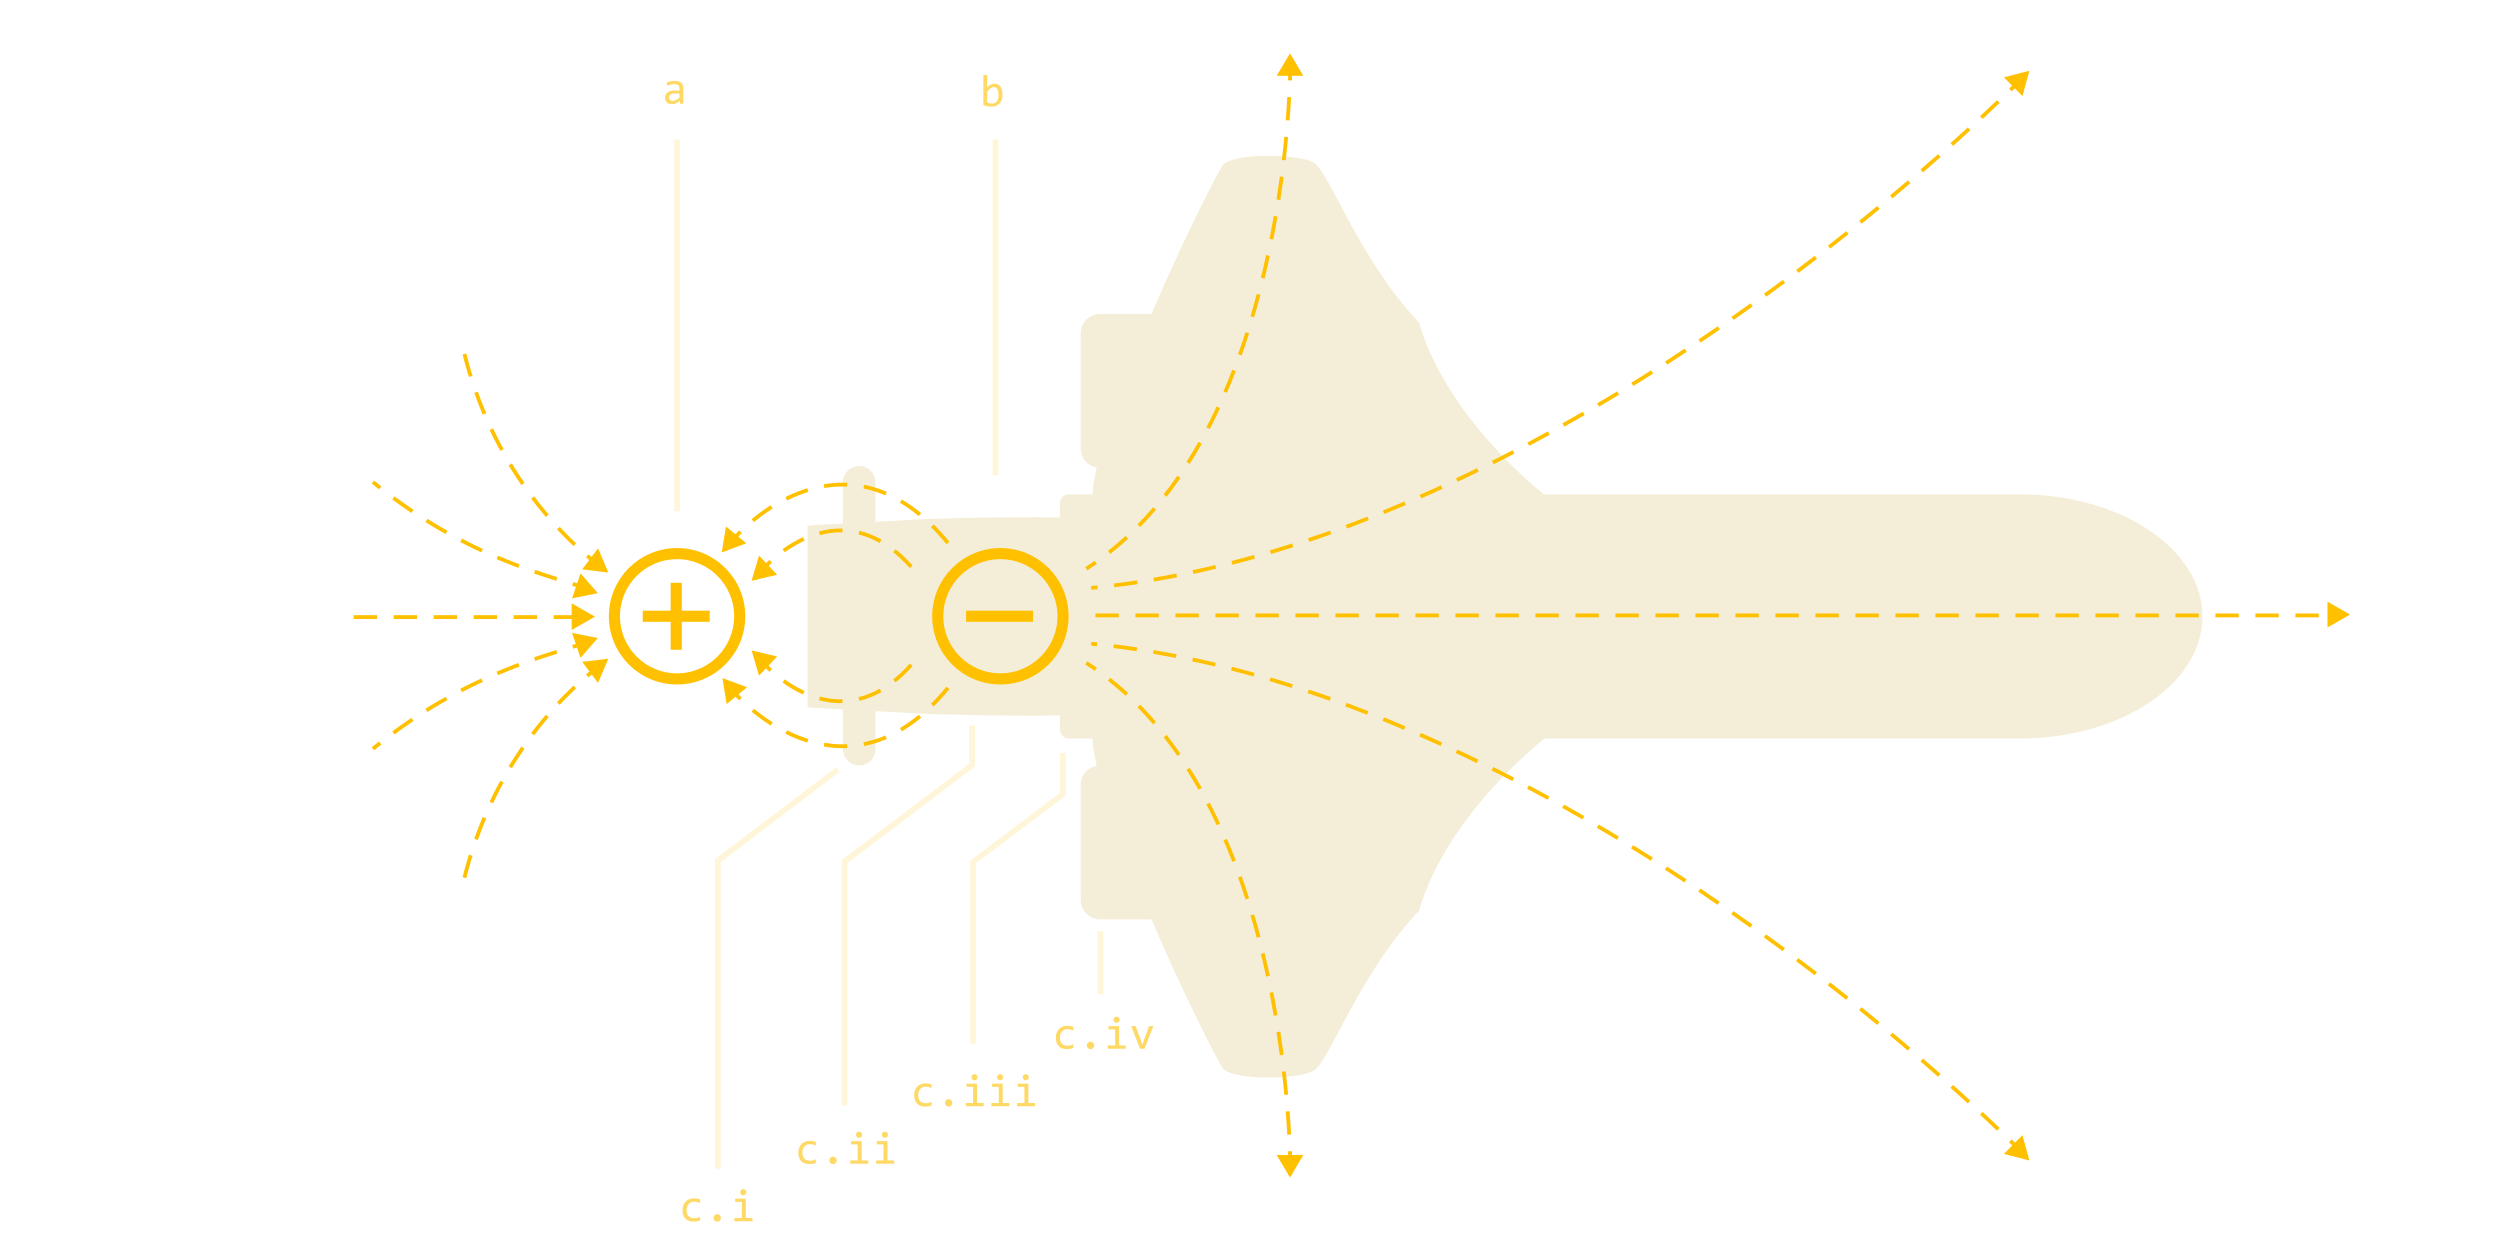
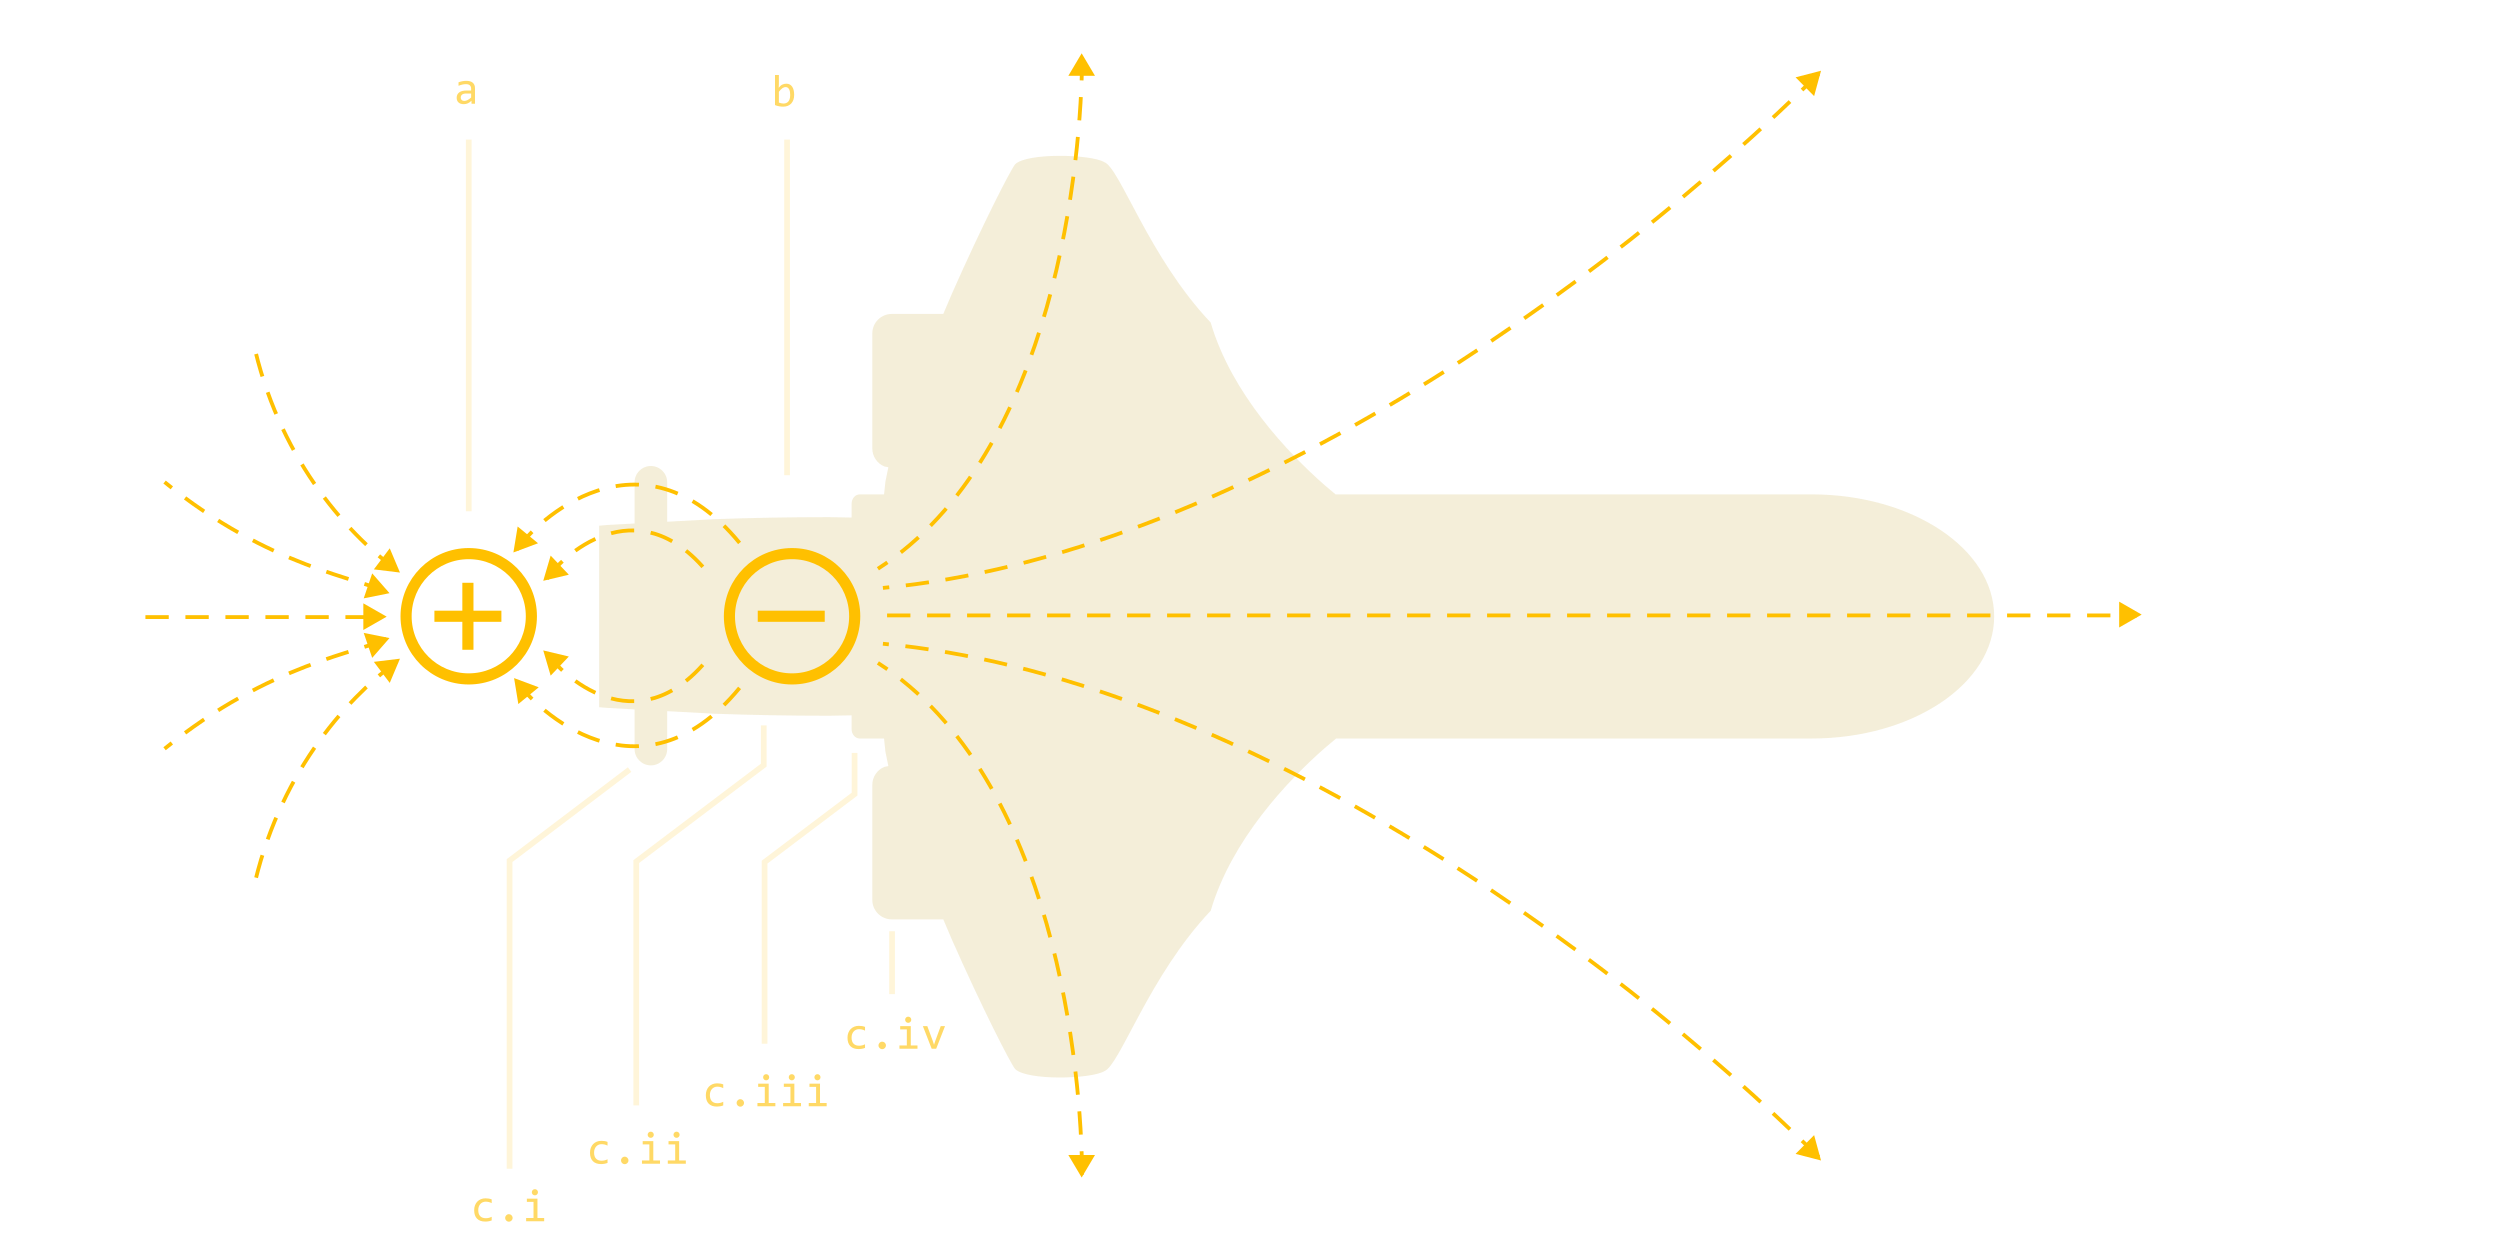
- <svg xmlns="http://www.w3.org/2000/svg" viewBox="0 500 3000 1500" preserveAspectRatio="xMidYMid meet">
+ <svg xmlns="http://www.w3.org/2000/svg" viewBox="250 500 3000 1500" preserveAspectRatio="xMidYMid meet">
  <style>
  .flux {
    stroke-dasharray: 28 20;
    animation: flux-move 6s linear infinite;
  }

  @keyframes flux-move {
    from { stroke-dashoffset: 0; }
    to   { stroke-dashoffset: -288; }
  }

    .reverse {
  animation-direction: reverse;
}
  
  </style>
  <defs>
  
  </defs>
  <g>
    <path d="M1167.5 1752.5 1167.5 1534.53 1275.5 1452.97 1275.5 1403.5" stroke="#FFC000" stroke-width="6.875" stroke-miterlimit="8" stroke-opacity="0.15" fill="none" fill-rule="evenodd" />
    <path d="M1013.5 1826.5 1013.5 1533.89 1166.5 1418.18 1166.5 1370.5" stroke="#FFC000" stroke-width="6.875" stroke-miterlimit="8" stroke-opacity="0.15" fill="none" fill-rule="evenodd" />
    <path d="M861.5 1902.5 861.5 1532.68 1005.5 1423.5" stroke="#FFC000" stroke-width="6.875" stroke-miterlimit="8" stroke-opacity="0.15" fill="none" fill-rule="evenodd" />
    <path d="M2643 1239.73C2643 1320.63 2544.92 1386.22 2423.94 1386.22L2423.86 1386.21 2423.82 1386.22 1853.31 1386.22 1839.43 1397.93C1795.42 1436.61 1727.78 1507.76 1702.82 1592.94 1628.37 1671.52 1593.75 1778.92 1575.06 1785.47 1566.92 1790.27 1543.7 1793.11 1520.76 1793 1497.82 1792.89 1475.17 1789.83 1468.16 1782.85 1462.19 1775.48 1427.7 1707.68 1392.49 1628.01L1381.94 1603.27 1320.17 1603.27C1307.25 1603.27 1296.78 1592.8 1296.78 1579.89L1296.78 1441.84C1296.78 1432.16 1302.67 1423.85 1311.06 1420.3L1316.02 1419.3 1312.47 1401.95 1310.85 1386.22 1281.69 1386.22C1276.29 1386.22 1271.92 1381.17 1271.92 1374.95L1271.92 1358.41 1244.58 1358.89C1197.55 1358.89 1151.65 1358.06 1107.31 1356.47L1050.61 1353.39 1050.61 1398.9C1050.61 1409.7 1041.85 1418.46 1031.05 1418.46 1020.25 1418.46 1011.49 1409.7 1011.49 1398.9L1011.49 1351.27 979.452 1349.53 969 1348.65 969 1130.82 979.452 1129.94 1011.49 1128.2 1011.49 1078.77C1011.49 1067.96 1020.25 1059.21 1031.05 1059.21 1041.85 1059.21 1050.61 1067.96 1050.61 1078.77L1050.61 1126.07 1107.31 1123C1151.65 1121.41 1197.55 1120.57 1244.58 1120.57L1271.92 1121.06 1271.92 1104.52C1271.92 1098.3 1276.29 1093.25 1281.69 1093.25L1310.9 1093.25 1312.47 1078.05 1316.02 1060.7 1311.06 1059.7C1302.67 1056.15 1296.78 1047.84 1296.78 1038.16L1296.78 900.11C1296.78 887.196 1307.25 876.728 1320.17 876.728L1381.94 876.728 1392.49 851.989C1427.7 772.319 1462.19 704.52 1468.16 697.153 1482.18 683.183 1558.78 684.929 1575.06 694.533 1593.75 701.082 1628.37 808.476 1702.82 887.057 1727.78 972.241 1795.42 1043.39 1839.43 1082.07L1852.68 1093.25 2423.82 1093.25 2423.86 1093.26 2423.94 1093.25C2544.92 1093.25 2643 1158.83 2643 1239.73Z" fill="#B88C00" fill-rule="evenodd" fill-opacity="0.15" />
    <path d="M812.5 667.5 812.5 1113.5" stroke="#FFC000" stroke-width="6.875" stroke-miterlimit="8" stroke-opacity="0.15" fill="none" fill-rule="evenodd" />
    <path d="M1194.5 667.5 1194.5 1070.26" stroke="#FFC000" stroke-width="6.875" stroke-miterlimit="8" stroke-opacity="0.15" fill="none" fill-rule="evenodd" />
    <path d="M0 0 0 75.47" stroke="#FFC000" stroke-width="6.875" stroke-miterlimit="8" stroke-opacity="0.15" fill="none" fill-rule="evenodd" transform="matrix(1 0 0 -1 1320.5 1692.97)" />
    <path d="M1192.73 604.48C1192.14 604.48 1191.54 604.573 1190.94 604.76 1190.33 604.947 1189.7 605.258 1189.05 605.693 1188.39 606.129 1187.71 606.707 1186.98 607.427 1186.26 608.147 1185.49 609.04 1184.66 610.107L1184.66 623.093C1185.58 623.449 1186.51 623.729 1187.45 623.933 1188.4 624.138 1189.3 624.24 1190.16 624.24 1191.23 624.24 1192.26 624.071 1193.23 623.733 1194.2 623.396 1195.06 622.831 1195.8 622.04 1196.54 621.249 1197.13 620.2 1197.57 618.893 1198.01 617.587 1198.23 615.964 1198.23 614.027 1198.23 612.622 1198.13 611.333 1197.92 610.16 1197.71 608.987 1197.39 607.982 1196.94 607.147 1196.5 606.311 1195.92 605.658 1195.23 605.187 1194.53 604.716 1193.7 604.48 1192.73 604.48ZM1180 590 1184.66 590 1184.66 600.373 1184.45 605.333C1185.79 603.538 1187.22 602.271 1188.75 601.534 1190.28 600.796 1191.92 600.427 1193.67 600.427 1195.21 600.427 1196.56 600.747 1197.72 601.387 1198.88 602.027 1199.85 602.929 1200.64 604.093 1201.43 605.258 1202.02 606.662 1202.41 608.307 1202.8 609.951 1203 611.787 1203 613.813 1203 616.035 1202.69 618.022 1202.08 619.773 1201.46 621.524 1200.58 623.009 1199.45 624.227 1198.31 625.444 1196.93 626.378 1195.31 627.026 1193.68 627.675 1191.85 628 1189.81 628 1188.22 628 1186.59 627.849 1184.93 627.547 1183.27 627.244 1181.63 626.764 1180 626.107Z" fill="#FFC000" fill-rule="evenodd" fill-opacity="0.6" />
    <path d="M809.478 612.212C808.327 612.212 807.335 612.328 806.502 612.562 805.67 612.795 804.988 613.127 804.456 613.558 803.925 613.989 803.531 614.505 803.274 615.106 803.017 615.707 802.889 616.385 802.889 617.138 802.889 617.659 802.969 618.157 803.128 618.633 803.287 619.108 803.544 619.53 803.898 619.898 804.253 620.266 804.713 620.558 805.28 620.773 805.847 620.988 806.538 621.096 807.353 621.096 808.415 621.096 809.633 620.769 811.006 620.114 812.379 619.458 813.827 618.422 815.35 617.004L815.35 612.212ZM809.584 597C811.196 597 812.649 597.18 813.942 597.539 815.235 597.898 816.329 598.445 817.223 599.181 818.118 599.917 818.804 600.841 819.282 601.954 819.761 603.067 820 604.377 820 605.885L820 624.516 815.855 624.516 815.749 620.881C814.296 622.335 812.822 623.385 811.325 624.031 809.828 624.677 808.256 625 806.608 625 805.085 625 803.783 624.802 802.703 624.408 801.622 624.013 800.732 623.47 800.033 622.779 799.333 622.088 798.819 621.276 798.491 620.342 798.164 619.409 798 618.395 798 617.3 798 614.59 798.996 612.467 800.989 610.933 802.982 609.398 805.926 608.631 809.823 608.631L815.35 608.631 815.35 606.262C815.35 604.664 814.845 603.385 813.836 602.425 812.826 601.465 811.285 600.985 809.212 600.985 807.707 600.985 806.223 601.155 804.762 601.497 803.301 601.837 801.791 602.322 800.232 602.95L800.232 598.723C800.816 598.508 801.467 598.297 802.185 598.091 802.902 597.884 803.659 597.7 804.456 597.539 805.253 597.377 806.086 597.247 806.954 597.148 807.822 597.05 808.699 597 809.584 597Z" fill="#FFC000" fill-rule="evenodd" fill-opacity="0.6" />
    <path d="M860.664 1957C861.274 1957 861.852 1957.12 862.399 1957.35 862.946 1957.59 863.421 1957.91 863.824 1958.32 864.228 1958.74 864.546 1959.22 864.779 1959.77 865.012 1960.32 865.129 1960.91 865.129 1961.54 865.129 1962.15 865.012 1962.73 864.779 1963.27 864.546 1963.81 864.228 1964.28 863.824 1964.69 863.421 1965.09 862.946 1965.41 862.399 1965.65 861.852 1965.88 861.274 1966 860.664 1966 860.036 1966 859.453 1965.88 858.915 1965.65 858.378 1965.41 857.907 1965.09 857.503 1964.69 857.1 1964.28 856.782 1963.81 856.549 1963.27 856.315 1962.73 856.199 1962.15 856.199 1961.54 856.199 1960.91 856.315 1960.32 856.549 1959.77 856.782 1959.22 857.1 1958.74 857.503 1958.32 857.907 1957.91 858.378 1957.59 858.915 1957.35 859.453 1957.12 860.036 1957 860.664 1957ZM882.235 1938.38 894.958 1938.38 894.958 1961.59 903 1961.59 903 1965.51 881.348 1965.51 881.348 1961.59 890.224 1961.59 890.224 1942.27 882.235 1942.27ZM832.61 1938C834.009 1938 835.318 1938.1 836.537 1938.3 837.756 1938.5 838.922 1938.82 840.034 1939.27L840.034 1943.76C838.868 1943.14 837.68 1942.7 836.47 1942.42 835.259 1942.14 834.009 1942 832.718 1942 831.516 1942 830.382 1942.23 829.315 1942.69 828.248 1943.15 827.311 1943.81 826.504 1944.68 825.698 1945.54 825.061 1946.59 824.595 1947.84 824.128 1949.08 823.895 1950.49 823.895 1952.05 823.895 1955.33 824.689 1957.79 826.276 1959.42 827.863 1961.05 830.064 1961.86 832.879 1961.86 834.152 1961.86 835.385 1961.72 836.577 1961.43 837.77 1961.14 838.922 1960.71 840.034 1960.14L840.034 1964.51C838.814 1964.98 837.564 1965.33 836.282 1965.55 835 1965.78 833.677 1965.89 832.314 1965.89 828.046 1965.89 824.761 1964.73 822.456 1962.41 820.152 1960.08 819 1956.68 819 1952.22 819 1950.07 819.332 1948.13 819.995 1946.38 820.659 1944.63 821.591 1943.14 822.793 1941.89 823.994 1940.65 825.429 1939.69 827.096 1939.01 828.764 1938.34 830.602 1938 832.61 1938ZM891.864 1927C892.385 1927 892.869 1927.09 893.317 1927.28 893.765 1927.47 894.155 1927.74 894.487 1928.08 894.819 1928.42 895.079 1928.82 895.267 1929.26 895.455 1929.7 895.549 1930.18 895.549 1930.7 895.549 1931.21 895.455 1931.68 895.267 1932.14 895.079 1932.59 894.819 1932.98 894.487 1933.32 894.155 1933.67 893.765 1933.93 893.317 1934.12 892.869 1934.31 892.385 1934.41 891.864 1934.41 891.345 1934.41 890.86 1934.31 890.412 1934.12 889.964 1933.93 889.574 1933.67 889.242 1933.32 888.91 1932.98 888.65 1932.59 888.462 1932.14 888.274 1931.68 888.18 1931.21 888.18 1930.7 888.18 1930.18 888.274 1929.7 888.462 1929.26 888.65 1928.82 888.91 1928.42 889.242 1928.08 889.574 1927.74 889.964 1927.47 890.412 1927.28 890.86 1927.09 891.345 1927 891.864 1927Z" fill="#FFC000" fill-rule="evenodd" fill-opacity="0.6" />
    <path d="M999.669 1888C1000.28 1888 1000.86 1888.12 1001.4 1888.35 1001.95 1888.59 1002.43 1888.91 1002.83 1889.32 1003.23 1889.74 1003.55 1890.22 1003.78 1890.77 1004.02 1891.32 1004.13 1891.91 1004.13 1892.54 1004.13 1893.15 1004.02 1893.73 1003.78 1894.27 1003.55 1894.81 1003.23 1895.28 1002.83 1895.69 1002.43 1896.09 1001.95 1896.41 1001.4 1896.65 1000.86 1896.88 1000.28 1897 999.669 1897 999.041 1897 998.459 1896.88 997.921 1896.65 997.382 1896.41 996.912 1896.09 996.508 1895.69 996.105 1895.28 995.786 1894.81 995.553 1894.27 995.32 1893.73 995.204 1893.15 995.204 1892.54 995.204 1891.91 995.32 1891.32 995.553 1890.77 995.786 1890.22 996.105 1889.74 996.508 1889.32 996.912 1888.91 997.382 1888.59 997.921 1888.35 998.459 1888.12 999.041 1888 999.669 1888ZM1052.23 1869.38 1064.96 1869.38 1064.96 1892.59 1073 1892.59 1073 1896.51 1051.35 1896.51 1051.35 1892.59 1060.22 1892.59 1060.22 1873.27 1052.23 1873.27ZM1021.24 1869.38 1033.97 1869.38 1033.97 1892.59 1042.01 1892.59 1042.01 1896.51 1020.36 1896.51 1020.36 1892.59 1029.23 1892.59 1029.23 1873.27 1021.24 1873.27ZM971.612 1869C973.011 1869 974.32 1869.1 975.539 1869.3 976.759 1869.5 977.924 1869.82 979.036 1870.27L979.036 1874.76C977.871 1874.14 976.683 1873.7 975.472 1873.42 974.261 1873.14 973.011 1873 971.719 1873 970.518 1873 969.384 1873.23 968.316 1873.69 967.249 1874.15 966.312 1874.81 965.505 1875.68 964.698 1876.54 964.062 1877.59 963.595 1878.84 963.129 1880.08 962.896 1881.49 962.896 1883.05 962.896 1886.33 963.69 1888.79 965.277 1890.42 966.864 1892.05 969.065 1892.87 971.881 1892.87 973.154 1892.87 974.387 1892.72 975.58 1892.43 976.772 1892.14 977.924 1891.71 979.036 1891.14L979.036 1895.51C977.817 1895.98 976.566 1896.33 975.284 1896.55 974.001 1896.78 972.679 1896.89 971.316 1896.89 967.048 1896.89 963.761 1895.73 961.457 1893.41 959.152 1891.08 958 1887.68 958 1883.22 958 1881.07 958.332 1879.13 958.995 1877.38 959.659 1875.63 960.592 1874.14 961.793 1872.89 962.995 1871.65 964.429 1870.69 966.097 1870.01 967.765 1869.34 969.603 1869 971.612 1869ZM1061.86 1858C1062.38 1858 1062.87 1858.09 1063.32 1858.28 1063.76 1858.47 1064.15 1858.74 1064.49 1859.08 1064.82 1859.42 1065.08 1859.82 1065.27 1860.26 1065.45 1860.7 1065.55 1861.18 1065.55 1861.7 1065.55 1862.21 1065.45 1862.68 1065.27 1863.13 1065.08 1863.59 1064.82 1863.98 1064.49 1864.32 1064.15 1864.67 1063.76 1864.93 1063.32 1865.12 1062.87 1865.31 1062.38 1865.41 1061.86 1865.41 1061.34 1865.41 1060.86 1865.31 1060.41 1865.12 1059.96 1864.93 1059.57 1864.67 1059.24 1864.32 1058.91 1863.98 1058.65 1863.59 1058.46 1863.13 1058.27 1862.68 1058.18 1862.21 1058.18 1861.7 1058.18 1861.18 1058.27 1860.7 1058.46 1860.26 1058.65 1859.82 1058.91 1859.42 1059.24 1859.08 1059.57 1858.74 1059.96 1858.47 1060.41 1858.28 1060.86 1858.09 1061.34 1858 1061.86 1858ZM1030.87 1858C1031.39 1858 1031.88 1858.09 1032.33 1858.28 1032.77 1858.47 1033.16 1858.74 1033.5 1859.08 1033.83 1859.42 1034.09 1859.82 1034.28 1860.26 1034.46 1860.7 1034.56 1861.18 1034.56 1861.7 1034.56 1862.21 1034.46 1862.68 1034.28 1863.13 1034.09 1863.59 1033.83 1863.98 1033.5 1864.32 1033.16 1864.67 1032.77 1864.93 1032.33 1865.12 1031.88 1865.31 1031.39 1865.41 1030.87 1865.41 1030.35 1865.41 1029.87 1865.31 1029.42 1865.12 1028.97 1864.93 1028.58 1864.67 1028.25 1864.32 1027.92 1863.98 1027.66 1863.59 1027.47 1863.13 1027.28 1862.68 1027.19 1862.21 1027.19 1861.7 1027.19 1861.18 1027.28 1860.7 1027.47 1860.26 1027.66 1859.82 1027.92 1859.42 1028.25 1859.08 1028.58 1858.74 1028.97 1858.47 1029.42 1858.28 1029.87 1858.09 1030.35 1858 1030.87 1858Z" fill="#FFC000" fill-rule="evenodd" fill-opacity="0.6" />
    <path d="M1138.39 1819C1138.99 1819 1139.57 1819.12 1140.11 1819.35 1140.65 1819.59 1141.13 1819.91 1141.53 1820.32 1141.93 1820.74 1142.24 1821.22 1142.47 1821.77 1142.71 1822.32 1142.82 1822.91 1142.82 1823.54 1142.82 1824.15 1142.71 1824.73 1142.47 1825.27 1142.24 1825.81 1141.93 1826.28 1141.53 1826.69 1141.13 1827.09 1140.65 1827.41 1140.11 1827.65 1139.57 1827.88 1138.99 1828 1138.39 1828 1137.76 1828 1137.18 1827.88 1136.65 1827.65 1136.12 1827.41 1135.65 1827.09 1135.25 1826.69 1134.85 1826.28 1134.53 1825.81 1134.3 1825.27 1134.07 1824.73 1133.95 1824.15 1133.95 1823.54 1133.95 1822.91 1134.07 1822.32 1134.3 1821.77 1134.53 1821.22 1134.85 1820.74 1135.25 1820.32 1135.65 1819.91 1136.12 1819.59 1136.65 1819.35 1137.18 1819.12 1137.76 1819 1138.39 1819ZM1221.37 1800.38 1234.01 1800.38 1234.01 1823.59 1242 1823.59 1242 1827.51 1220.49 1827.51 1220.49 1823.59 1229.31 1823.59 1229.31 1804.27 1221.37 1804.27ZM1190.59 1800.38 1203.23 1800.38 1203.23 1823.59 1211.22 1823.59 1211.22 1827.51 1189.71 1827.51 1189.71 1823.59 1198.53 1823.59 1198.53 1804.27 1190.59 1804.27ZM1159.81 1800.38 1172.45 1800.38 1172.45 1823.59 1180.44 1823.59 1180.44 1827.51 1158.93 1827.51 1158.93 1823.59 1167.75 1823.59 1167.75 1804.27 1159.81 1804.27ZM1110.52 1800C1111.91 1800 1113.21 1800.1 1114.42 1800.3 1115.63 1800.5 1116.79 1800.82 1117.89 1801.27L1117.89 1805.76C1116.74 1805.14 1115.56 1804.7 1114.35 1804.42 1113.15 1804.14 1111.91 1804 1110.63 1804 1109.43 1804 1108.31 1804.23 1107.25 1804.69 1106.19 1805.15 1105.26 1805.81 1104.45 1806.68 1103.65 1807.54 1103.02 1808.59 1102.56 1809.84 1102.09 1811.08 1101.86 1812.49 1101.86 1814.05 1101.86 1817.33 1102.65 1819.79 1104.23 1821.42 1105.8 1823.05 1107.99 1823.86 1110.79 1823.86 1112.05 1823.86 1113.28 1823.72 1114.46 1823.43 1115.64 1823.14 1116.79 1822.71 1117.89 1822.14L1117.89 1826.51C1116.68 1826.98 1115.44 1827.33 1114.17 1827.55 1112.89 1827.78 1111.58 1827.89 1110.23 1827.89 1105.99 1827.89 1102.72 1826.73 1100.43 1824.41 1098.14 1822.08 1097 1818.68 1097 1814.22 1097 1812.07 1097.33 1810.13 1097.99 1808.38 1098.65 1806.63 1099.57 1805.14 1100.77 1803.89 1101.96 1802.65 1103.39 1801.69 1105.04 1801.01 1106.7 1800.34 1108.52 1800 1110.52 1800ZM1230.94 1789C1231.46 1789 1231.94 1789.09 1232.38 1789.28 1232.83 1789.47 1233.21 1789.74 1233.54 1790.08 1233.87 1790.42 1234.13 1790.82 1234.32 1791.26 1234.51 1791.7 1234.6 1792.18 1234.6 1792.7 1234.6 1793.21 1234.51 1793.68 1234.32 1794.13 1234.13 1794.59 1233.87 1794.98 1233.54 1795.32 1233.21 1795.67 1232.83 1795.93 1232.38 1796.12 1231.94 1796.31 1231.46 1796.41 1230.94 1796.41 1230.42 1796.41 1229.94 1796.31 1229.5 1796.12 1229.05 1795.93 1228.66 1795.67 1228.33 1795.32 1228 1794.98 1227.75 1794.59 1227.56 1794.13 1227.37 1793.68 1227.28 1793.21 1227.28 1792.7 1227.28 1792.18 1227.37 1791.7 1227.56 1791.26 1227.75 1790.82 1228 1790.42 1228.33 1790.08 1228.66 1789.74 1229.05 1789.47 1229.5 1789.28 1229.94 1789.09 1230.42 1789 1230.94 1789ZM1200.16 1789C1200.68 1789 1201.16 1789.09 1201.6 1789.28 1202.05 1789.47 1202.43 1789.74 1202.76 1790.08 1203.09 1790.42 1203.35 1790.82 1203.54 1791.26 1203.73 1791.7 1203.82 1792.18 1203.82 1792.7 1203.82 1793.21 1203.73 1793.68 1203.54 1794.13 1203.35 1794.59 1203.09 1794.98 1202.76 1795.32 1202.43 1795.67 1202.05 1795.93 1201.6 1796.12 1201.16 1796.31 1200.68 1796.41 1200.16 1796.41 1199.64 1796.41 1199.16 1796.31 1198.72 1796.12 1198.27 1795.93 1197.88 1795.67 1197.55 1795.32 1197.22 1794.98 1196.97 1794.59 1196.78 1794.13 1196.59 1793.68 1196.5 1793.21 1196.5 1792.7 1196.5 1792.18 1196.59 1791.7 1196.78 1791.26 1196.97 1790.82 1197.22 1790.42 1197.55 1790.08 1197.88 1789.74 1198.27 1789.47 1198.72 1789.28 1199.16 1789.09 1199.64 1789 1200.16 1789ZM1169.38 1789C1169.9 1789 1170.38 1789.09 1170.82 1789.28 1171.27 1789.47 1171.66 1789.74 1171.98 1790.08 1172.31 1790.42 1172.57 1790.82 1172.76 1791.26 1172.95 1791.7 1173.04 1792.18 1173.04 1792.7 1173.04 1793.21 1172.95 1793.68 1172.76 1794.13 1172.57 1794.59 1172.31 1794.98 1171.98 1795.32 1171.66 1795.67 1171.27 1795.93 1170.82 1796.12 1170.38 1796.31 1169.9 1796.41 1169.38 1796.41 1168.86 1796.41 1168.38 1796.31 1167.94 1796.12 1167.49 1795.93 1167.1 1795.67 1166.77 1795.32 1166.45 1794.98 1166.19 1794.59 1166 1794.13 1165.81 1793.68 1165.72 1793.21 1165.72 1792.7 1165.72 1792.18 1165.81 1791.7 1166 1791.26 1166.19 1790.82 1166.45 1790.42 1166.77 1790.08 1167.1 1789.74 1167.49 1789.47 1167.94 1789.28 1168.38 1789.09 1168.86 1789 1169.38 1789Z" fill="#FFC000" fill-rule="evenodd" fill-opacity="0.6" />
    <path d="M1308.65 1750C1309.26 1750 1309.84 1750.12 1310.39 1750.35 1310.93 1750.59 1311.41 1750.91 1311.81 1751.32 1312.22 1751.74 1312.53 1752.22 1312.77 1752.77 1313 1753.32 1313.12 1753.91 1313.12 1754.54 1313.12 1755.15 1313 1755.73 1312.77 1756.27 1312.53 1756.81 1312.22 1757.28 1311.81 1757.69 1311.41 1758.09 1310.93 1758.41 1310.39 1758.65 1309.84 1758.88 1309.26 1759 1308.65 1759 1308.03 1759 1307.44 1758.88 1306.91 1758.65 1306.37 1758.41 1305.9 1758.09 1305.49 1757.69 1305.09 1757.28 1304.77 1756.81 1304.54 1756.27 1304.31 1755.73 1304.19 1755.15 1304.19 1754.54 1304.19 1753.91 1304.31 1753.32 1304.54 1752.77 1304.77 1752.22 1305.09 1751.74 1305.49 1751.32 1305.9 1750.91 1306.37 1750.59 1306.91 1750.35 1307.44 1750.12 1308.03 1750 1308.65 1750ZM1357.46 1731.38 1362.78 1731.38 1369.4 1749.32 1370.82 1753.7 1372.3 1749.22 1378.86 1731.38 1384 1731.38 1373.41 1758.51 1368.03 1758.51ZM1330.22 1731.38 1342.94 1731.38 1342.94 1754.59 1350.98 1754.59 1350.98 1758.51 1329.33 1758.51 1329.33 1754.59 1338.21 1754.59 1338.21 1735.27 1330.22 1735.27ZM1280.61 1731C1282 1731 1283.31 1731.1 1284.53 1731.3 1285.75 1731.5 1286.92 1731.82 1288.03 1732.27L1288.03 1736.76C1286.86 1736.14 1285.68 1735.7 1284.47 1735.42 1283.26 1735.14 1282 1735 1280.71 1735 1279.51 1735 1278.38 1735.23 1277.31 1735.69 1276.25 1736.15 1275.31 1736.81 1274.5 1737.68 1273.7 1738.54 1273.06 1739.59 1272.59 1740.84 1272.13 1742.08 1271.89 1743.49 1271.89 1745.05 1271.89 1748.33 1272.69 1750.79 1274.27 1752.42 1275.86 1754.05 1278.06 1754.86 1280.88 1754.86 1282.15 1754.86 1283.38 1754.72 1284.57 1754.43 1285.77 1754.14 1286.92 1753.71 1288.03 1753.14L1288.03 1757.51C1286.81 1757.98 1285.56 1758.33 1284.28 1758.55 1283 1758.78 1281.67 1758.89 1280.31 1758.89 1276.04 1758.89 1272.76 1757.73 1270.46 1755.41 1268.15 1753.08 1267 1749.68 1267 1745.22 1267 1743.07 1267.33 1741.13 1267.99 1739.38 1268.66 1737.63 1269.59 1736.14 1270.79 1734.89 1271.99 1733.65 1273.43 1732.69 1275.09 1732.01 1276.76 1731.34 1278.6 1731 1280.61 1731ZM1339.85 1720C1340.37 1720 1340.85 1720.09 1341.3 1720.28 1341.75 1720.47 1342.14 1720.74 1342.47 1721.08 1342.8 1721.42 1343.06 1721.82 1343.25 1722.26 1343.44 1722.7 1343.53 1723.18 1343.53 1723.7 1343.53 1724.21 1343.44 1724.68 1343.25 1725.14 1343.06 1725.59 1342.8 1725.98 1342.47 1726.32 1342.14 1726.67 1341.75 1726.93 1341.3 1727.12 1340.85 1727.31 1340.37 1727.41 1339.85 1727.41 1339.33 1727.41 1338.84 1727.31 1338.39 1727.12 1337.95 1726.93 1337.56 1726.67 1337.22 1726.32 1336.89 1725.98 1336.63 1725.59 1336.44 1725.14 1336.26 1724.68 1336.16 1724.21 1336.16 1723.7 1336.16 1723.18 1336.26 1722.7 1336.44 1722.26 1336.63 1721.82 1336.89 1721.42 1337.22 1721.08 1337.56 1720.74 1337.95 1720.47 1338.39 1720.28 1338.84 1720.09 1339.33 1720 1339.85 1720Z" fill="#FFC000" fill-rule="evenodd" fill-opacity="0.6" />
    <path class="flux" d="M1314.5 1238.5 2814.36 1238.5" stroke="#FFC000" stroke-width="4.583" stroke-miterlimit="8" fill="none" fill-rule="evenodd" />
    <path class="flux" d="M424.5 1240.5 710.287 1240.5" stroke="#FFC000" stroke-width="4.583" stroke-miterlimit="8" fill="none" fill-rule="evenodd" />
    <path class="flux reverse" d="M870.5 1159.5C891.212 1126.99 1018 1006.2 1137.5 1151.51" stroke="#FFC000" stroke-width="4.583" stroke-miterlimit="8" fill="none" fill-rule="evenodd" />
    <path class="flux reverse" d="M906.5 1194.5C921.549 1170.33 1013.67 1080.51 1100.5 1188.56" stroke="#FFC000" stroke-width="4.583" stroke-miterlimit="8" fill="none" fill-rule="evenodd" />
    <path class="flux reverse" d="M726.5 1184.5C662.309 1136.95 583.137 1045.72 553.5 908.5" stroke="#FFC000" stroke-width="4.583" stroke-miterlimit="8" fill="none" fill-rule="evenodd" />
    <path class="flux reverse" d="M713.5 1210.5C683.827 1194.49 573.964 1181.34 447.5 1078.5" stroke="#FFC000" stroke-width="4.583" stroke-miterlimit="8" fill="none" fill-rule="evenodd" />
    <path class="flux reverse" d="M2432.5 588.5C2172.44 845.562 1726.51 1166.59 1309.5 1205.5" stroke="#FFC000" stroke-width="4.583" stroke-miterlimit="8" fill="none" fill-rule="evenodd" />
    <path class="flux reverse" d="M1548.5 568.5C1548.11 688.567 1517.29 1045.09 1303.5 1182.5" stroke="#FFC000" stroke-width="4.583" stroke-miterlimit="8" fill="none" fill-rule="evenodd" />
    <g>
      <g>
        <g>
          <path d="M1200.5 1162.31C1157.86 1162.3 1123.28 1196.86 1123.27 1239.5 1123.26 1282.14 1157.81 1316.72 1200.46 1316.73 1243.1 1316.74 1277.68 1282.19 1277.69 1239.54 1277.69 1239.54 1277.69 1239.53 1277.69 1239.52 1277.71 1196.9 1243.18 1162.33 1200.56 1162.31 1200.54 1162.31 1200.52 1162.31 1200.5 1162.31ZM1200.5 1312.67C1160.1 1312.68 1127.34 1279.94 1127.33 1239.54 1127.32 1199.14 1160.06 1166.39 1200.46 1166.37 1240.85 1166.36 1273.61 1199.1 1273.62 1239.5 1273.62 1239.51 1273.62 1239.52 1273.62 1239.53 1273.58 1279.9 1240.87 1312.62 1200.5 1312.67Z" stroke="#FFC000" stroke-width="9.286" fill="#FFC000" />
          <path d="M1163.94 1237.47 1235.03 1237.47 1235.03 1241.53 1163.94 1241.53Z" stroke="#FFC000" stroke-width="9.286" fill="#FFC000" />
        </g>
      </g>
    </g>
    <g>
      <g>
        <g>
          <path d="M812.5 1162.31C769.858 1162.3 735.28 1196.86 735.268 1239.5 735.255 1282.14 769.813 1316.72 812.455 1316.73 855.097 1316.74 889.675 1282.19 889.687 1239.54 889.687 1239.54 889.687 1239.53 889.687 1239.52 889.71 1196.9 855.179 1162.33 812.561 1162.31 812.541 1162.31 812.52 1162.31 812.5 1162.31ZM812.5 1312.67C772.102 1312.68 739.343 1279.94 739.33 1239.54 739.318 1199.14 772.057 1166.39 812.455 1166.37 852.853 1166.36 885.613 1199.1 885.625 1239.5 885.625 1239.51 885.625 1239.52 885.625 1239.53 885.585 1279.9 852.873 1312.62 812.5 1312.67Z" stroke="#FFC000" stroke-width="9.286" fill="#FFC000" />
          <path d="M813.516 1203.98 809.453 1203.98 809.453 1237.47 775.938 1237.47 775.938 1241.53 809.453 1241.53 809.453 1275.08 813.516 1275.08 813.516 1241.53 847.031 1241.53 847.031 1237.47 813.516 1237.47 813.516 1203.98Z" stroke="#FFC000" stroke-width="9.286" fill="#FFC000" />
        </g>
      </g>
    </g>
    <path class="flux reverse" d="M78 267C45.495 246.288-75.304 119.501 70.01 0" stroke="#FFC000" stroke-width="4.583" stroke-miterlimit="8" fill="none" fill-rule="evenodd" transform="matrix(-1.83697e-16 -1 -1 1.83697e-16 1137.5 1395.5)" />
    <path class="flux reverse" d="M58 194C33.83 178.951-55.995 86.828 52.058 0" stroke="#FFC000" stroke-width="4.583" stroke-miterlimit="8" fill="none" fill-rule="evenodd" transform="matrix(-1.83697e-16 -1 -1 1.83697e-16 1100.5 1341.5)" />
    <path class="flux reverse" d="M173 276C108.809 228.446 29.637 137.221 0 0" stroke="#FFC000" stroke-width="4.583" stroke-miterlimit="8" fill="none" fill-rule="evenodd" transform="matrix(1 0 0 -1 553.5 1569.5)" />
    <path class="flux reverse" d="M266 132C236.326 115.994 126.464 102.836 0 0" stroke="#FFC000" stroke-width="4.583" stroke-miterlimit="8" fill="none" fill-rule="evenodd" transform="matrix(1 0 0 -1 447.5 1398.5)" />
    <path class="flux reverse" d="M616 1123C359.355 862.939 38.847 417.015 0 0" stroke="#FFC000" stroke-width="4.583" stroke-miterlimit="8" fill="none" fill-rule="evenodd" transform="matrix(6.12323e-17 1 1 -6.12323e-17 1309.5 1272.5)" />
    <path class="flux reverse" d="M614 245C493.933 244.609 137.414 213.792 0 0" stroke="#FFC000" stroke-width="4.583" stroke-miterlimit="8" fill="none" fill-rule="evenodd" transform="matrix(6.12323e-17 1 1 -6.12323e-17 1303.5 1295.5)" />
    <path d="M1532 591 1548 564 1564 591Z" fill="#FFC000" fill-rule="evenodd" />
    <path d="M2404.69 592.797 2435.24 584.881 2426.94 615.323Z" fill="#FFC000" fill-rule="evenodd" />
    <path d="M2793 1222 2820 1237.5 2793 1253Z" fill="#FFC000" fill-rule="evenodd" />
    <path d="M895.643 1151.9 866.089 1162.95 871.175 1131.81Z" fill="#FFC000" fill-rule="evenodd" />
    <path d="M932.585 1189.65 901.893 1196.97 910.783 1166.7Z" fill="#FFC000" fill-rule="evenodd" />
    <path d="M686 1224 714 1240 686 1256Z" fill="#FFC000" fill-rule="evenodd" />
    <path d="M696.637 1188.05 717.389 1211.81 686.456 1218.03Z" fill="#FFC000" fill-rule="evenodd" />
    <path d="M717.698 1157.98 729.947 1187.06 698.626 1183.25Z" fill="#FFC000" fill-rule="evenodd" />
    <path d="M0 27 16 0 32 27Z" fill="#FFC000" fill-rule="evenodd" transform="matrix(1 0 0 -1 1532 1913)" />
    <path d="M0 27.293 15.83 0 31.66 27.293Z" fill="#FFC000" fill-rule="evenodd" transform="matrix(0.702707 -0.71148 -0.71148 -0.702707 2424.11 1903.86)" />
    <path d="M0 27.293 15.83 0 31.66 27.293Z" fill="#FFC000" fill-rule="evenodd" transform="matrix(-0.772855 0.634583 0.634583 0.772855 879.142 1303.66)" />
    <path d="M0 27.293 15.83 0 31.66 27.293Z" fill="#FFC000" fill-rule="evenodd" transform="matrix(-0.688629 0.725114 0.725114 0.688629 912.794 1269.03)" />
    <path d="M0 27.293 15.83 0 31.66 27.293Z" fill="#FFC000" fill-rule="evenodd" transform="matrix(-0.321579 -0.946883 -0.946883 0.321579 722.48 1280.66)" />
    <path d="M0 27.293 15.83 0 31.66 27.293Z" fill="#FFC000" fill-rule="evenodd" transform="matrix(-0.602418 -0.79818 -0.79818 0.602418 739.483 1303.05)" />
  </g>
</svg>
